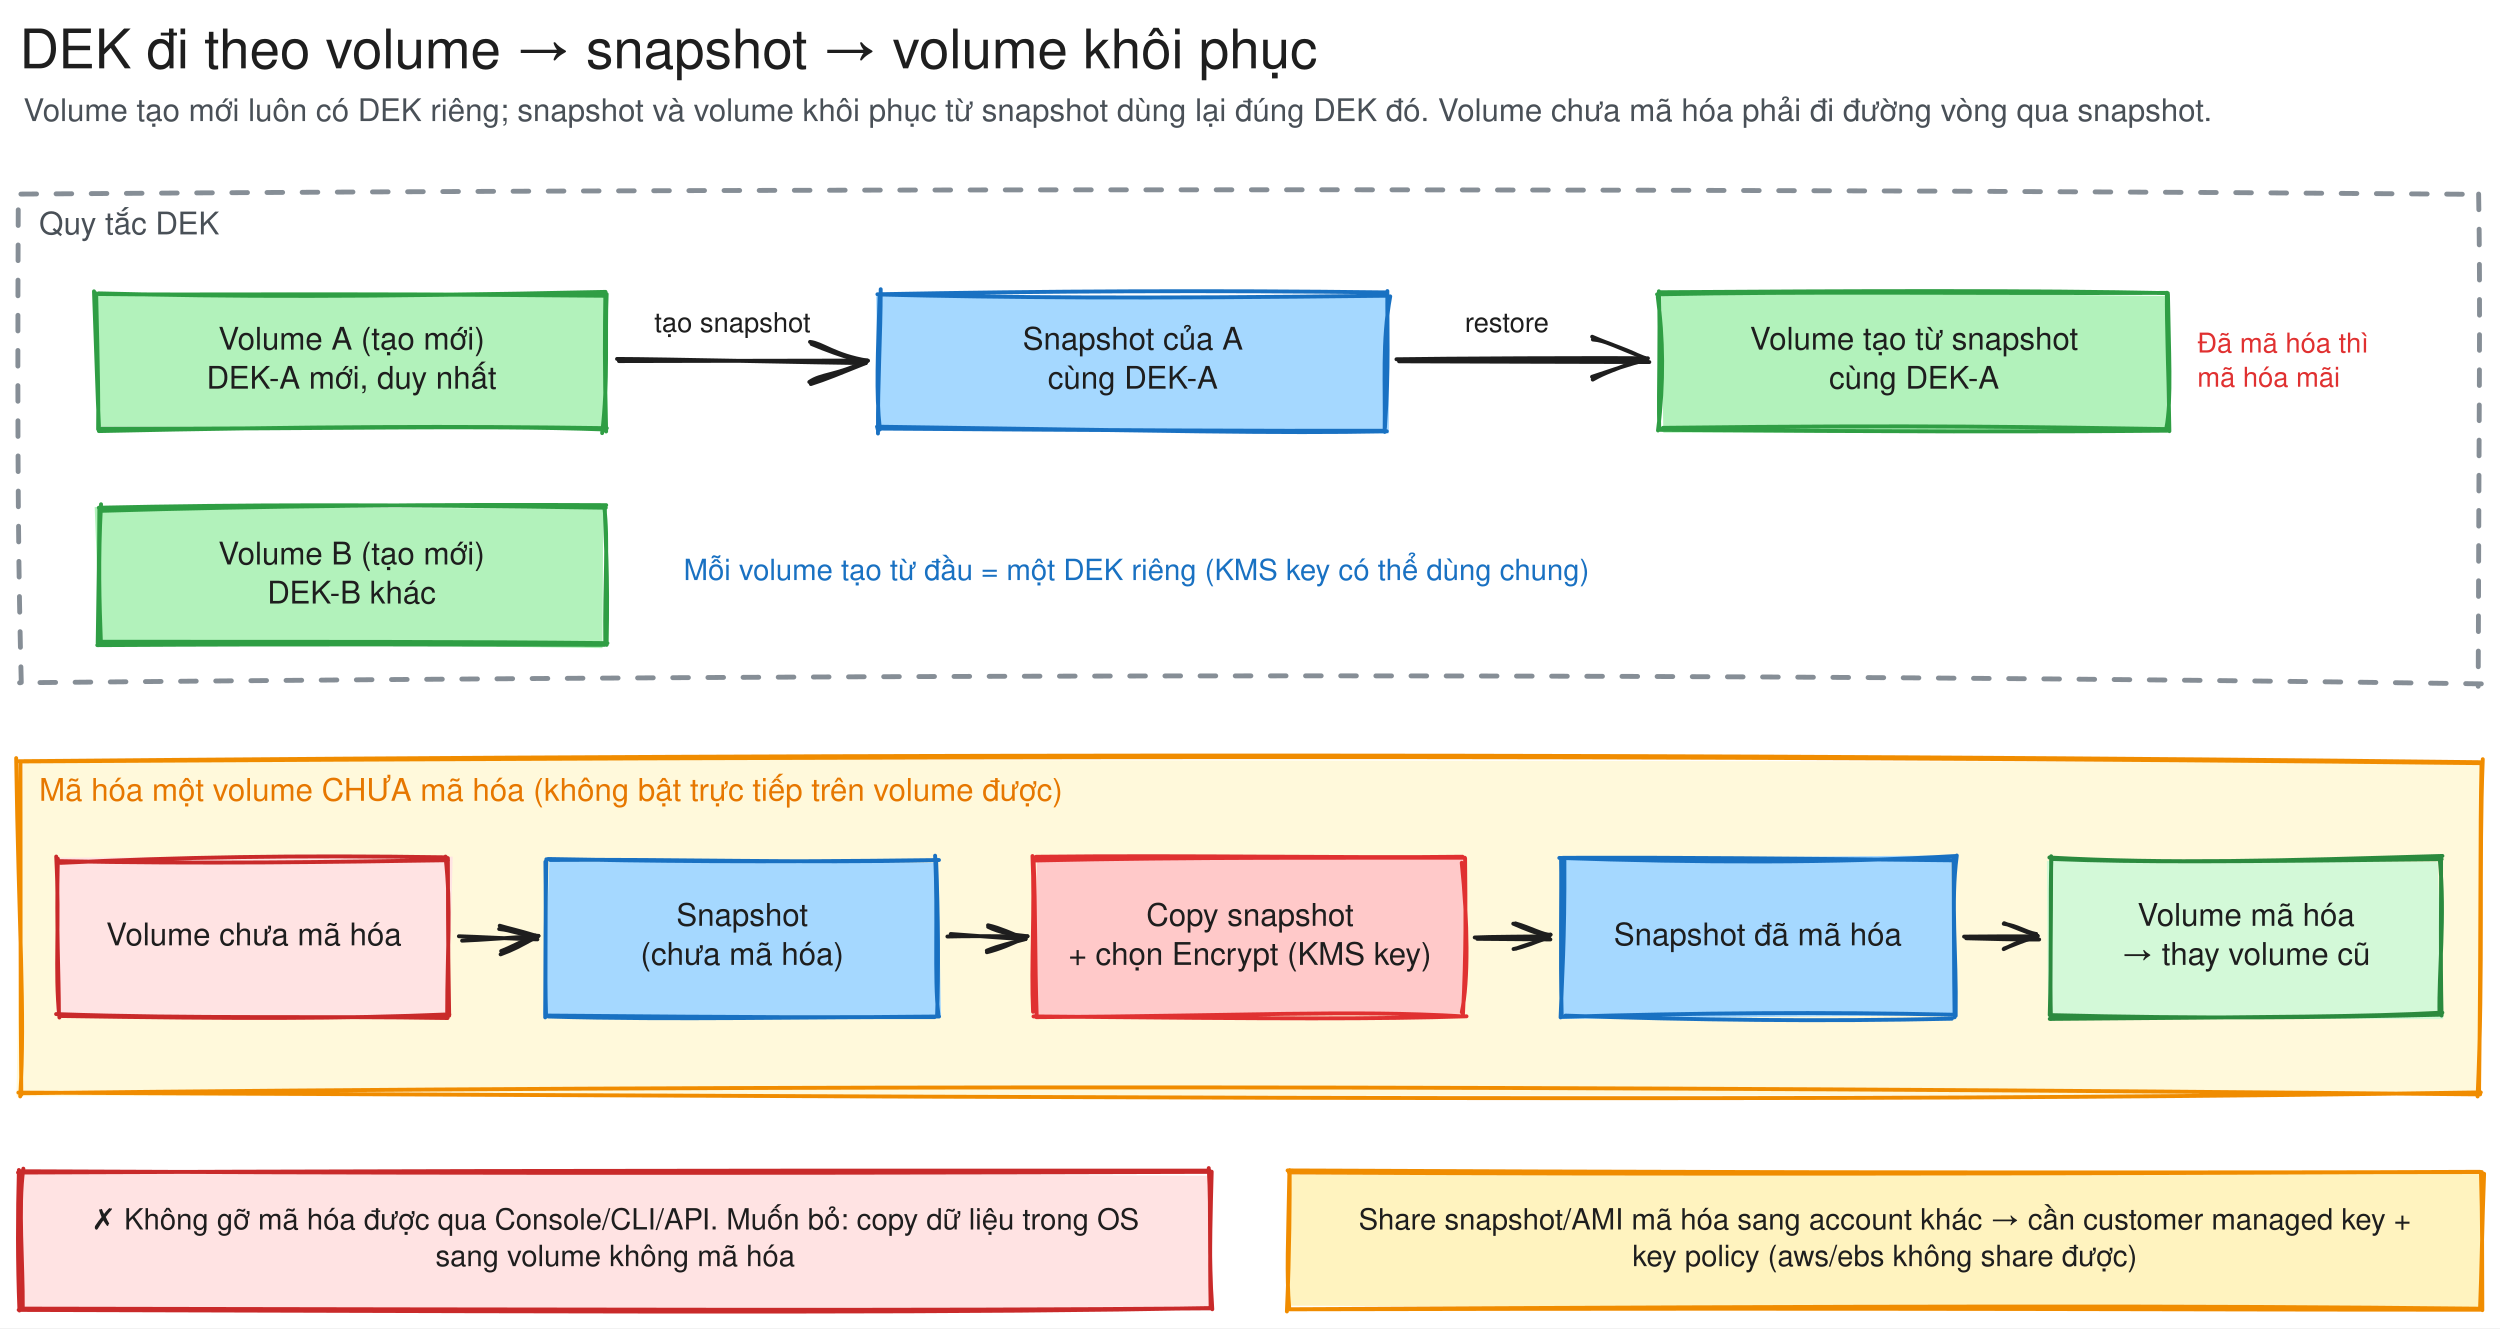
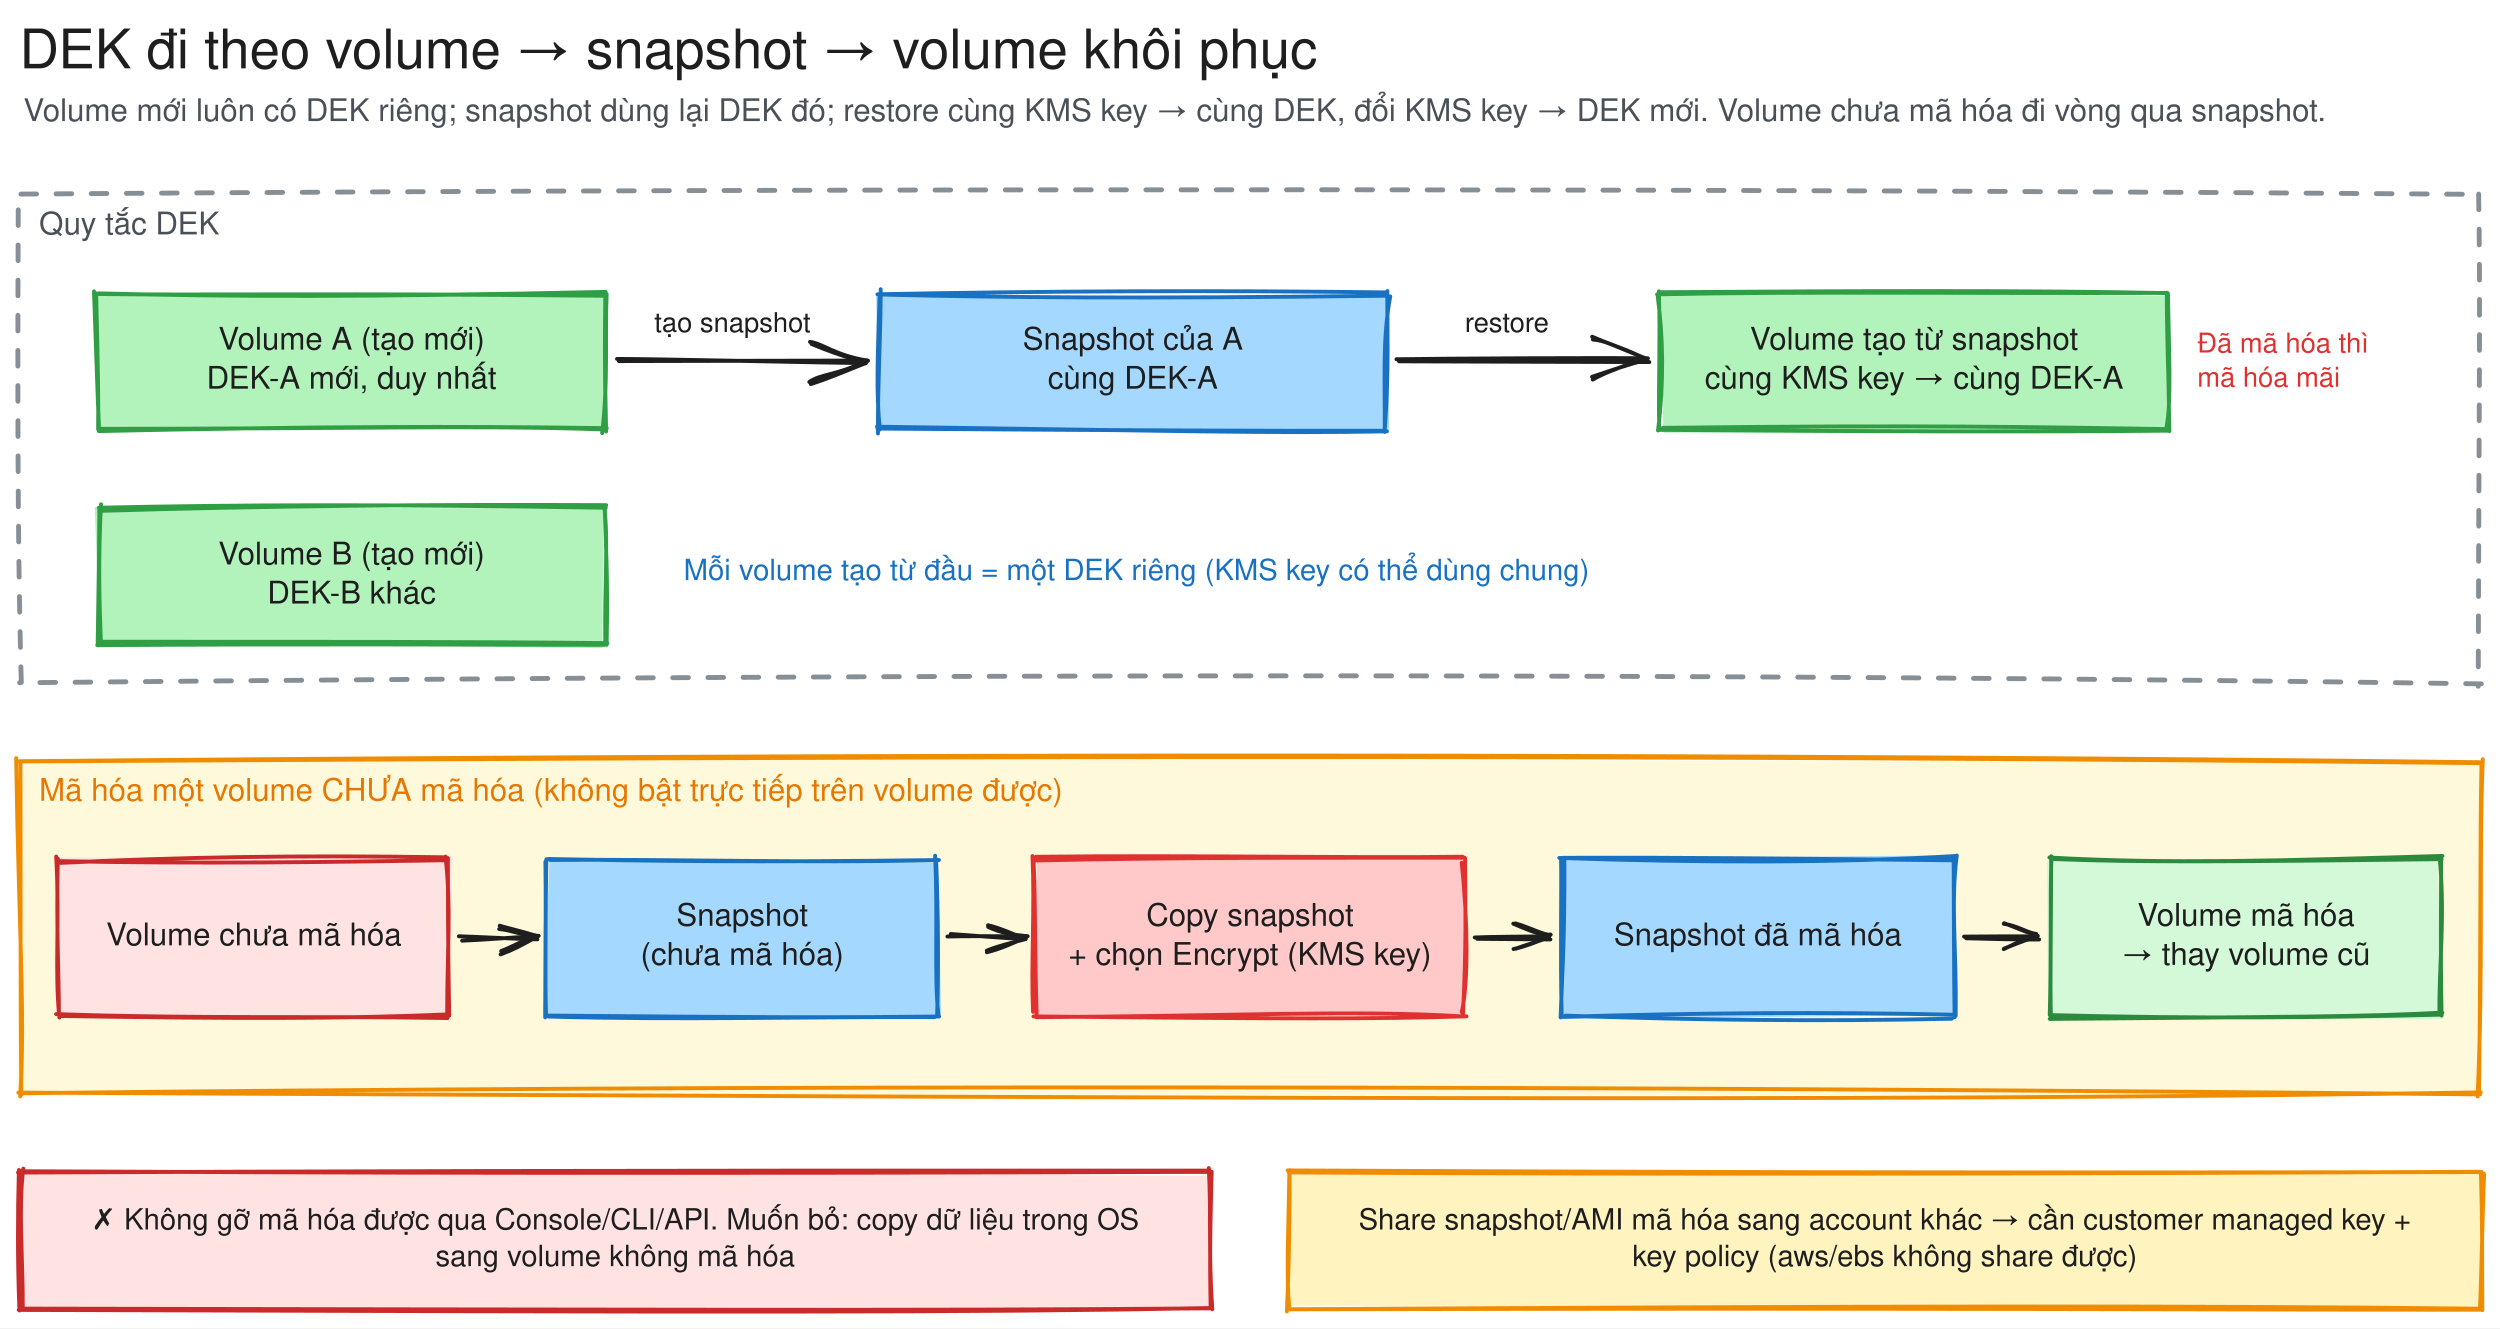
<svg xmlns="http://www.w3.org/2000/svg" version="1.1" viewBox="0 0 1280 680" width="1280" height="680">
  <defs>
    <style>
      @font-face {
        font-family: "Virgil";
        src: url("https://excalidraw.com/Virgil.woff2");
      }
      @font-face {
        font-family: "Cascadia";
        src: url("https://excalidraw.com/Cascadia.woff2");
      }
    </style>
  </defs>
  <rect x="0" y="0" width="1280" height="680" fill="#ffffff" />
  <g transform="translate(10 10) rotate(0 325.36 17.5)">
    <text x="0" y="25" font-family="Helvetica, Segoe UI Emoji" font-size="28px" fill="#1e1e1e" text-anchor="start" style="white-space: pre;" direction="ltr">DEK đi theo volume → snapshot → volume khôi phục</text>
  </g>
-   <g transform="translate(12 48) rotate(0 565.6 10)">
-     <text x="0" y="14" font-family="Helvetica, Segoe UI Emoji" font-size="16px" fill="#495057" text-anchor="start" style="white-space: pre;" direction="ltr">Volume tạo mới luôn có DEK riêng; snapshot và volume khôi phục từ snapshot dùng lại đúng DEK đó. Volume chưa mã hóa phải đi đường vòng qua snapshot.</text>
+   <g transform="translate(12 48) rotate(0 580.89 10)">
+     <text x="0" y="14" font-family="Helvetica, Segoe UI Emoji" font-size="16px" fill="#495057" text-anchor="start" style="white-space: pre;" direction="ltr">Volume mới luôn có DEK riêng; snapshot dùng lại DEK đó; restore cùng KMS key → cùng DEK, đổi KMS key → DEK mới. Volume chưa mã hóa đi vòng qua snapshot.</text>
  </g>
  <g stroke-linecap="round" transform="translate(10 100) rotate(0 630 125)">
    <path d="M0.71 -0.63 C464.02 -4.03, 927.83 -3.16, 1259.82 -0.49 M1259.06 -0.64 C1260.05 53.29, 1259.2 108, 1258.84 251.37 M1260.43 250.13 C873.93 244.63, 488.1 244.88, 0.03 249.57 M0.89 249.42 C-0.4 198.59, -1.29 144.02, -0.63 -0.91" stroke="#868e96" stroke-width="2.5" fill="none" stroke-dasharray="8 10" />
  </g>
  <g transform="translate(20 106) rotate(0 46.16 10)">
    <text x="0" y="14" font-family="Helvetica, Segoe UI Emoji" font-size="16px" fill="#495057" text-anchor="start" style="white-space: pre;" direction="ltr">Quy tắc DEK</text>
  </g>
  <g stroke-linecap="round" transform="translate(10 390) rotate(0 630 85)">
    <path d="M1.95 -1.47 L1261.28 0.22 L1258.35 170.64 L-1.61 171.29" stroke="none" stroke-width="0" fill="#fff9db" />
    <path d="M-0.01 -0.13 C427.89 -2.65, 854.19 -3.87, 1259.86 0.74 M-0.29 -0.25 C445.43 -4.32, 890.94 -4.1, 1259.74 0.25 M1261.18 -1.29 C1259.1 51.52, 1261.55 105.44, 1258.53 171.39 M1260.54 0.46 C1259.69 38.47, 1260.34 77.1, 1259.27 170.03 M1260.17 169.3 C990.66 173.52, 720.41 172.97, -0.59 169.41 M1259.82 170.33 C811.93 165.85, 363.66 165.48, 0.09 169.75 M0.35 171.37 C3.01 128.17, -0.48 84.64, -1.72 -1.85 M0.9 170.54 C0.45 120.42, 0.54 71.95, 0.5 0.21" stroke="#f08c00" stroke-width="2" fill="none" />
  </g>
  <g transform="translate(20 396) rotate(0 269.44 10)">
    <text x="0" y="14" font-family="Helvetica, Segoe UI Emoji" font-size="16px" fill="#e67700" text-anchor="start" style="white-space: pre;" direction="ltr">Mã hóa một volume CHƯA mã hóa (không bật trực tiếp trên volume được)</text>
  </g>
  <g stroke-linecap="round" transform="translate(50 150) rotate(0 130 35)">
    <path d="M-0.03 0.23 L260.65 -0.53 L261.07 69.58 L0.51 68.26" stroke="none" stroke-width="0" fill="#b2f2bb" />
    <path d="M-1.13 0.52 C53.74 1.26, 107.2 0, 260.48 1.44 M0.5 0.2 C68.39 1.94, 134.87 2.19, 260.03 -0.56 M260.61 0.57 C259.73 20.62, 261.44 45.34, 258.3 71.76 M259.94 0.23 C259.69 19.4, 259.43 38.38, 260.34 70.92 M259.96 69.9 C192.43 67.46, 122.73 69.78, 1.07 69.44 M260.68 69.22 C184.5 68.12, 109.26 68.33, 0.63 70.72 M0.65 68.06 C-0.11 52.34, -0.57 34.01, -1.88 -0.84 M0.24 69.79 C0.44 55.86, 0.24 41.72, -0.77 0.2" stroke="#2f9e44" stroke-width="2" fill="none" />
  </g>
  <g transform="translate(103.04 165) rotate(0 76.96 20)">
    <text x="76.96" y="14" font-family="Helvetica, Segoe UI Emoji" font-size="16px" fill="#1e1e1e" text-anchor="middle" style="white-space: pre;" direction="ltr">Volume A (tạo mới)</text>
    <text x="76.96" y="34" font-family="Helvetica, Segoe UI Emoji" font-size="16px" fill="#1e1e1e" text-anchor="middle" style="white-space: pre;" direction="ltr">DEK-A mới, duy nhất</text>
  </g>
  <g stroke-linecap="round" transform="translate(450 150) rotate(0 130 35)">
    <path d="M-1.4 1.72 L261.42 1.7 L261.08 71.85 L-0.21 70.1" stroke="none" stroke-width="0" fill="#a5d8ff" />
    <path d="M0.87 0.82 C65.9 2.35, 130.26 2.98, 259.76 1.42 M-0.76 0.67 C85.17 -1, 171.82 -1.39, 259.72 -0.29 M261.8 1.74 C257.57 24.64, 259.32 46.68, 258.94 71.16 M260.33 -0.99 C260.13 17.9, 261.24 37.62, 259.08 69.07 M260.04 70.82 C204.6 72, 146.24 70.51, -0.98 68.46 M259.42 70.55 C192.14 70.71, 125.39 70.31, -0.75 69.43 M-0.48 71.96 C-0.64 44.79, 0.93 21.79, 0.92 -1.91 M0.51 69.9 C-1.61 50.85, -0.5 31.03, 0.38 0.64" stroke="#1971c2" stroke-width="2" fill="none" />
  </g>
  <g transform="translate(522.88 165) rotate(0 57.12 20)">
    <text x="57.12" y="14" font-family="Helvetica, Segoe UI Emoji" font-size="16px" fill="#1e1e1e" text-anchor="middle" style="white-space: pre;" direction="ltr">Snapshot của A</text>
    <text x="57.12" y="34" font-family="Helvetica, Segoe UI Emoji" font-size="16px" fill="#1e1e1e" text-anchor="middle" style="white-space: pre;" direction="ltr">cùng DEK-A</text>
  </g>
  <g stroke-linecap="round" transform="translate(850 150) rotate(0 130 35)">
    <path d="M0.44 -0.93 L258.94 1.51 L259.48 71.15 L1.62 71.52" stroke="none" stroke-width="0" fill="#b2f2bb" />
    <path d="M-1.59 0.7 C74.96 -0.88, 153.24 0.3, 258.81 -0.03 M0.28 -0.38 C96.56 -1.04, 192.56 -1.43, 259.92 0.09 M259.99 0.64 C260.37 28.11, 261.93 55.69, 259.13 69.41 M259.45 -0.13 C259.3 16.37, 260.12 34.44, 260.72 70.76 M259.32 69.69 C195.31 68.71, 134.08 67.47, 1.44 69.06 M259.76 70.51 C192.03 71.14, 122.34 71.02, -0.48 70.09 M-1.11 70.41 C1.98 45.99, 1.5 22.61, -1.22 1.99 M-0.49 70.04 C-0.97 47.32, 0.18 23.16, -0.65 -0.87" stroke="#2f9e44" stroke-width="2" fill="none" />
  </g>
-   <g transform="translate(891.12 165) rotate(0 88.88 20)">
-     <text x="88.88" y="14" font-family="Helvetica, Segoe UI Emoji" font-size="16px" fill="#1e1e1e" text-anchor="middle" style="white-space: pre;" direction="ltr">Volume tạo từ snapshot</text>
-     <text x="88.88" y="34" font-family="Helvetica, Segoe UI Emoji" font-size="16px" fill="#1e1e1e" text-anchor="middle" style="white-space: pre;" direction="ltr">cùng DEK-A</text>
+   <g transform="translate(879 165) rotate(0 101 20)">
+     <text x="101" y="14" font-family="Helvetica, Segoe UI Emoji" font-size="16px" fill="#1e1e1e" text-anchor="middle" style="white-space: pre;" direction="ltr">Volume tạo từ snapshot</text>
+     <text x="101" y="34" font-family="Helvetica, Segoe UI Emoji" font-size="16px" fill="#1e1e1e" text-anchor="middle" style="white-space: pre;" direction="ltr">cùng KMS key → cùng DEK-A</text>
  </g>
  <g stroke-linecap="round" transform="translate(50 260) rotate(0 130 35)">
    <path d="M-1.52 -0.38 L258.86 0.41 L258.48 71.85 L1.04 68.4" stroke="none" stroke-width="0" fill="#b2f2bb" />
    <path d="M1.21 1.56 C85.8 -0.98, 170.82 -1.8, 260.38 -1.37 M0.59 -0.05 C73.42 -1.62, 145.7 -1.84, 260.15 -0.04 M259.36 -0.87 C261.54 17.49, 259.49 36.69, 259.89 69.43 M259.66 -0.57 C259.91 16.59, 261.4 31.78, 260.6 70.17 M261.01 69.28 C188.2 68.5, 117.04 68.62, 1.39 68.59 M259.57 70.16 C188.06 70.15, 115.4 69.6, -0.2 70.32 M1.67 69.19 C0.89 48.3, 0.19 27.05, 1.73 -1.82 M0.02 69.28 C0.22 49.59, 0.78 29.22, 0.87 0.38" stroke="#2f9e44" stroke-width="2" fill="none" />
  </g>
  <g transform="translate(110.16 275) rotate(0 69.84 20)">
    <text x="69.84" y="14" font-family="Helvetica, Segoe UI Emoji" font-size="16px" fill="#1e1e1e" text-anchor="middle" style="white-space: pre;" direction="ltr">Volume B (tạo mới)</text>
    <text x="69.84" y="34" font-family="Helvetica, Segoe UI Emoji" font-size="16px" fill="#1e1e1e" text-anchor="middle" style="white-space: pre;" direction="ltr">DEK-B khác</text>
  </g>
  <g stroke-linecap="round" transform="translate(30 440) rotate(0 100 40)">
    <path d="M-0.84 -0.89 L201.79 -1.41 L199.71 80.32 L-1.25 79.97" stroke="none" stroke-width="0" fill="#ffe3e3" />
    <path d="M0.99 1.79 C60.71 -1.1, 120.14 -2.26, 198.5 -1.06 M-0.31 0.88 C71.79 2.4, 143.21 1.32, 199.39 0.43 M198.09 -1.43 C201.09 24.59, 198.95 47.28, 198.96 78.09 M199.3 -0.65 C199.49 16.68, 199.13 33.55, 199.98 80.04 M199.14 81.24 C134.59 80.1, 69.21 81.73, -1.28 79.21 M200.08 79.35 C145.55 81.67, 92.09 81.62, 0.48 80.18 M0.42 80.98 C-2.12 56.61, 0.65 33.77, -1.22 -1.45 M0.16 79.04 C0.15 58.42, -1.22 36.85, -0.39 -0.35" stroke="#c92a2a" stroke-width="2" fill="none" />
  </g>
  <g transform="translate(55.52 470) rotate(0 74.48 10)">
    <text x="74.48" y="14" font-family="Helvetica, Segoe UI Emoji" font-size="16px" fill="#1e1e1e" text-anchor="middle" style="white-space: pre;" direction="ltr">Volume chưa mã hóa</text>
  </g>
  <g stroke-linecap="round" transform="translate(280 440) rotate(0 100 40)">
    <path d="M1.29 1.03 L200.25 1.79 L201.82 80.1 L-1.82 79.66" stroke="none" stroke-width="0" fill="#a5d8ff" />
    <path d="M1.67 0.31 C65.11 -0.2, 129.72 1.96, 198.99 0.42 M0.6 -0.2 C52.58 0.81, 105.21 1.59, 200.75 0.34 M198.77 -1.89 C200.3 28.44, 198.24 60.9, 200.44 79.43 M199.28 -0.04 C200.39 28.79, 200.56 57.72, 199.78 80.47 M198.59 80.75 C131.98 80.51, 66.13 82.4, 0.75 80.46 M200.8 80.45 C154.11 81.04, 107.4 80.92, -0.24 79.96 M-0.43 79.54 C-1.11 57.39, -0.3 34.9, -0.75 1.2 M-0.86 80.9 C-0.8 52.54, -0.67 23.95, -0.27 -0.05" stroke="#1971c2" stroke-width="2" fill="none" />
  </g>
  <g transform="translate(330 460) rotate(0 50 20)">
    <text x="50" y="14" font-family="Helvetica, Segoe UI Emoji" font-size="16px" fill="#1e1e1e" text-anchor="middle" style="white-space: pre;" direction="ltr">Snapshot</text>
    <text x="50" y="34" font-family="Helvetica, Segoe UI Emoji" font-size="16px" fill="#1e1e1e" text-anchor="middle" style="white-space: pre;" direction="ltr">(chưa mã hóa)</text>
  </g>
  <g stroke-linecap="round" transform="translate(530 440) rotate(0 110 40)">
    <path d="M0.92 -1.95 L219.22 -0.27 L219.42 79.1 L-0.68 80.49" stroke="none" stroke-width="0" fill="#ffc9c9" />
    <path d="M0.44 -1.34 C80.77 -2.25, 162.83 -0.58, 218.81 -1.36 M-0.56 0.58 C80.1 -1.26, 159.9 -0.76, 219.99 -0.84 M218.4 1.75 C221.53 31.38, 221.85 62.82, 218.43 78.27 M220.13 -0.56 C220.34 24.17, 220.7 46.91, 219.03 79.45 M219.58 80.41 C161.41 76.96, 105.66 80.24, 0.61 80.79 M220.86 80.35 C174.37 81.82, 129.5 81.67, -0.85 80.41 M-1.08 78.04 C-2.19 54.35, -0.11 25.08, -1.37 -1.71 M0.79 80.33 C-0.17 51.61, 0.22 24.61, -0.81 0.18" stroke="#e03131" stroke-width="2" fill="none" />
  </g>
  <g transform="translate(544.72 460) rotate(0 95.28 20)">
    <text x="95.28" y="14" font-family="Helvetica, Segoe UI Emoji" font-size="16px" fill="#1e1e1e" text-anchor="middle" style="white-space: pre;" direction="ltr">Copy snapshot</text>
    <text x="95.28" y="34" font-family="Helvetica, Segoe UI Emoji" font-size="16px" fill="#1e1e1e" text-anchor="middle" style="white-space: pre;" direction="ltr">+ chọn Encrypt (KMS key)</text>
  </g>
  <g stroke-linecap="round" transform="translate(800 440) rotate(0 100 40)">
    <path d="M0.22 -0.55 L198.9 -2 L200.61 79.67 L-0.9 81.76" stroke="none" stroke-width="0" fill="#a5d8ff" />
    <path d="M-1.64 -0.75 C68.63 1.71, 139.53 1.97, 201.53 -1.74 M0.26 -0.81 C59.22 -1.03, 118.02 -0.43, 200.41 0.49 M201.88 -1.98 C198.65 22.73, 201.8 46.02, 201.31 80.08 M200.16 -0.26 C200.48 26.67, 200.37 56.04, 200.76 80.86 M199.35 81.58 C132.85 83.08, 66.63 82.27, 1.51 79.99 M200.33 79.54 C134.2 78.03, 67.59 78.59, -0.72 80.66 M-0.98 80.9 C-0.35 61.61, 1.18 43.04, 0.97 -0.03 M-0.43 79.45 C-1.19 48.28, -0.42 16.6, -0.74 -0.43" stroke="#1971c2" stroke-width="2" fill="none" />
  </g>
  <g transform="translate(826.24 470) rotate(0 73.76 10)">
    <text x="73.76" y="14" font-family="Helvetica, Segoe UI Emoji" font-size="16px" fill="#1e1e1e" text-anchor="middle" style="white-space: pre;" direction="ltr">Snapshot đã mã hóa</text>
  </g>
  <g stroke-linecap="round" transform="translate(1050 440) rotate(0 100 40)">
    <path d="M-1.99 0.79 L198.06 1.36 L200.95 81.8 L-1.38 81.2" stroke="none" stroke-width="0" fill="#d3f9d8" />
    <path d="M-0.72 -0.96 C60.07 2.46, 117.65 0.69, 200.52 -1.77 M0.9 -0.19 C46.36 1.64, 93.59 1.11, 200.12 -0.08 M199.16 -0.12 C202 29.45, 198.54 57.59, 199.02 79.52 M199.83 0.92 C199.92 23.01, 199.41 45.03, 200.08 79.96 M200.49 78.46 C160.16 80.66, 120.47 80.61, -0.53 81.69 M200.15 79.51 C137.94 81.01, 75.82 81.67, -0.17 79.73 M0.07 81.77 C-0.45 60.14, 0.15 40.24, 0.2 -1.6 M-0.54 79.68 C0.41 49.56, -0.37 17.25, 0.28 0.66" stroke="#2b8a3e" stroke-width="2" fill="none" />
  </g>
  <g transform="translate(1087.44 460) rotate(0 62.56 20)">
    <text x="62.56" y="14" font-family="Helvetica, Segoe UI Emoji" font-size="16px" fill="#1e1e1e" text-anchor="middle" style="white-space: pre;" direction="ltr">Volume mã hóa</text>
    <text x="62.56" y="34" font-family="Helvetica, Segoe UI Emoji" font-size="16px" fill="#1e1e1e" text-anchor="middle" style="white-space: pre;" direction="ltr">→ thay volume cũ</text>
  </g>
  <g stroke-linecap="round" transform="translate(10 600) rotate(0 305 35)">
    <path d="M0.61 -0.38 L608.59 1.97 L611.55 68.98 L1.8 70.41" stroke="none" stroke-width="0" fill="#ffe3e3" />
    <path d="M-0.78 0.35 C140.7 -0.24, 282.69 -0.8, 609.32 -0.63 M-0.1 -0.33 C166.23 0.51, 332.28 0.9, 609.67 0 M608.88 -1.95 C610.26 21.56, 608.65 42.33, 610.69 70.34 M610.39 -0.08 C609.93 18.75, 609.21 37.51, 609.86 69.83 M610.5 69.69 C483.58 72.19, 357.2 71.79, -0.44 70.68 M610.4 69.87 C458.25 71.09, 306.45 70.53, 0.31 70.01 M1.66 70.23 C1.82 46.11, -0.76 18.51, 1.95 -1.65 M-0.05 70.98 C-1.05 45.93, -0.96 21.86, -0.33 -0.97" stroke="#c92a2a" stroke-width="2" fill="none" />
  </g>
  <g transform="translate(47.775 616.25) rotate(0 267.225 18.75)">
    <text x="267.225" y="13.25" font-family="Helvetica, Segoe UI Emoji" font-size="15px" fill="#1e1e1e" text-anchor="middle" style="white-space: pre;" direction="ltr">✗ Không gỡ mã hóa được qua Console/CLI/API. Muốn bỏ: copy dữ liệu trong OS</text>
    <text x="267.225" y="32" font-family="Helvetica, Segoe UI Emoji" font-size="15px" fill="#1e1e1e" text-anchor="middle" style="white-space: pre;" direction="ltr">sang volume không mã hóa</text>
  </g>
  <g stroke-linecap="round" transform="translate(660 600) rotate(0 305 35)">
    <path d="M-0.06 1.49 L610.02 0.98 L611.65 71.07 L-0.33 68.5" stroke="none" stroke-width="0" fill="#fff3bf" />
    <path d="M-0.75 -0.74 C168.7 0.03, 338.33 0.62, 610.68 0.09 M-0.1 0.32 C195.69 1.32, 391.34 0.98, 609.7 -0.04 M611.86 0.96 C610.9 24.95, 610.56 51.92, 609.78 70.08 M610.24 0.56 C610.99 23.3, 610.85 47.86, 610.95 70.81 M610.11 70.56 C468.88 70.69, 328.26 69.54, -0.22 70.37 M609.69 70.05 C460.8 68.38, 310.9 68.67, 0.26 70.33 M-1.11 71.47 C0.3 41.06, 0.35 12.33, 0.32 -0.92 M0.09 69.85 C-1.4 52.51, -0.49 36.48, 0.18 -0.53" stroke="#f08c00" stroke-width="2" fill="none" />
  </g>
  <g transform="translate(691.775 616.25) rotate(0 273.225 18.75)">
    <text x="273.225" y="13.25" font-family="Helvetica, Segoe UI Emoji" font-size="15px" fill="#1e1e1e" text-anchor="middle" style="white-space: pre;" direction="ltr">Share snapshot/AMI mã hóa sang account khác → cần customer managed key +</text>
    <text x="273.225" y="32" font-family="Helvetica, Segoe UI Emoji" font-size="15px" fill="#1e1e1e" text-anchor="middle" style="white-space: pre;" direction="ltr">key policy (aws/ebs không share được)</text>
  </g>
  <g stroke-linecap="round">
    <g transform="translate(316 185) rotate(0 64 0)">
      <path d="M0.9 -0.12 C22.34 -0.24, 106.92 -0.3, 127.92 -0.39 M-0.08 -1.23 C21.26 -1.21, 105.38 0.69, 126.92 0.94" stroke="#1e1e1e" stroke-width="2" fill="none" />
    </g>
    <g transform="translate(316 185) rotate(0 64 0)">
      <path d="M98.36 10.57 C104.66 6.28, 110.94 7.61, 128.33 -0.32 M99.16 11.64 C106.82 9.23, 113.71 6.32, 127.3 0.87" stroke="#1e1e1e" stroke-width="2" fill="none" />
    </g>
    <g transform="translate(316 185) rotate(0 64 0)">
      <path d="M98.72 -9.95 C104.99 -9.33, 111.19 -3.1, 128.33 -0.32 M99.52 -8.88 C106.93 -5.8, 113.72 -3.23, 127.3 0.87" stroke="#1e1e1e" stroke-width="2" fill="none" />
    </g>
  </g>
  <g stroke-linecap="round">
    <g transform="translate(716 185) rotate(0 64 0)">
      <path d="M0.3 -0.01 C21.9 0.01, 107.24 0.42, 128.45 0.38 M-1.01 -1.06 C20.57 -1.43, 106.48 -1.88, 127.73 -1.54" stroke="#1e1e1e" stroke-width="2" fill="none" />
    </g>
    <g transform="translate(716 185) rotate(0 64 0)">
      <path d="M99.49 9.36 C105.86 5.66, 110.62 4.41, 125.92 -1.78 M99.12 7.92 C108.31 4.96, 118.9 1, 127.18 -0.73" stroke="#1e1e1e" stroke-width="2" fill="none" />
    </g>
    <g transform="translate(716 185) rotate(0 64 0)">
      <path d="M99.56 -11.16 C105.96 -10.69, 110.7 -7.76, 125.92 -1.78 M99.19 -12.6 C108.34 -8.56, 118.91 -5.53, 127.18 -0.73" stroke="#1e1e1e" stroke-width="2" fill="none" />
    </g>
  </g>
  <g stroke-linecap="round">
    <g transform="translate(236 480) rotate(0 19 0)">
      <path d="M-1.05 -0.64 C5.58 -0.48, 32.53 0.94, 39.14 0.95 M0.6 1.63 C7.23 1.48, 32.53 -0.47, 38.79 -0.67" stroke="#1e1e1e" stroke-width="2" fill="none" />
    </g>
    <g transform="translate(236 480) rotate(0 19 0)">
      <path d="M20.31 8.64 C27.11 6.09, 28.93 5.07, 39.69 -0.83 M20.6 6.94 C25.34 5.16, 29.48 2.72, 38.08 -1" stroke="#1e1e1e" stroke-width="2" fill="none" />
    </g>
    <g transform="translate(236 480) rotate(0 19 0)">
      <path d="M19.57 -4.34 C26.55 -3.71, 28.55 -1.55, 39.69 -0.83 M19.86 -6.04 C24.73 -4.56, 29.06 -3.74, 38.08 -1" stroke="#1e1e1e" stroke-width="2" fill="none" />
    </g>
  </g>
  <g stroke-linecap="round">
    <g transform="translate(486 480) rotate(0 19 0)">
      <path d="M-0.93 -0.5 C5.49 -0.78, 32.12 -0.69, 38.77 -0.54 M0.79 -1.8 C7.09 -1.43, 31.91 0.7, 38.23 0.71" stroke="#1e1e1e" stroke-width="2" fill="none" />
    </g>
    <g transform="translate(486 480) rotate(0 19 0)">
      <path d="M19.29 7.55 C25 6.18, 32.31 3.31, 40.07 -0.63 M19.25 6.72 C25.57 4.07, 31.71 2.89, 39.09 0.79" stroke="#1e1e1e" stroke-width="2" fill="none" />
    </g>
    <g transform="translate(486 480) rotate(0 19 0)">
      <path d="M19.92 -5.44 C25.56 -2.63, 32.66 -1.32, 40.07 -0.63 M19.88 -6.27 C26.1 -4.87, 32.04 -2.01, 39.09 0.79" stroke="#1e1e1e" stroke-width="2" fill="none" />
    </g>
  </g>
  <g stroke-linecap="round">
    <g transform="translate(756 480) rotate(0 19 0)">
      <path d="M0.33 0.68 C6.45 0.7, 31.58 0.93, 37.79 1 M-0.95 -0.01 C4.89 -0.39, 30.47 -0.48, 36.74 -0.6" stroke="#1e1e1e" stroke-width="2" fill="none" />
    </g>
    <g transform="translate(756 480) rotate(0 19 0)">
      <path d="M20.03 5.77 C27.46 2.82, 34.57 1.78, 37.85 -1.46 M18.93 5.91 C25.06 4.61, 30.04 2.53, 37.04 -0.37" stroke="#1e1e1e" stroke-width="2" fill="none" />
    </g>
    <g transform="translate(756 480) rotate(0 19 0)">
      <path d="M19.89 -7.23 C27.47 -5.08, 34.63 -1.03, 37.85 -1.46 M18.79 -7.08 C25.04 -4.35, 30.07 -2.39, 37.04 -0.37" stroke="#1e1e1e" stroke-width="2" fill="none" />
    </g>
  </g>
  <g stroke-linecap="round">
    <g transform="translate(1006 480) rotate(0 19 0)">
      <path d="M0.69 0.39 C6.92 0.57, 31.94 1.24, 38.05 1.02 M-0.4 -0.45 C5.61 -0.58, 31.02 -0.63, 37.13 -0.57" stroke="#1e1e1e" stroke-width="2" fill="none" />
    </g>
    <g transform="translate(1006 480) rotate(0 19 0)">
      <path d="M19.88 5.96 C27.28 2.44, 30.61 0.75, 36.45 -1.8 M20.09 5.68 C25.63 3.43, 30.66 1.5, 37.22 -0.87" stroke="#1e1e1e" stroke-width="2" fill="none" />
    </g>
    <g transform="translate(1006 480) rotate(0 19 0)">
      <path d="M19.92 -7.03 C27.3 -5.9, 30.62 -2.93, 36.45 -1.8 M20.12 -7.32 C25.62 -5.31, 30.64 -2.99, 37.22 -0.87" stroke="#1e1e1e" stroke-width="2" fill="none" />
    </g>
  </g>
  <g transform="translate(335 158) rotate(0 42.77 8.75)">
    <text x="0" y="12" font-family="Helvetica, Segoe UI Emoji" font-size="14px" fill="#1e1e1e" text-anchor="start" style="white-space: pre;" direction="ltr">tạo snapshot</text>
  </g>
  <g transform="translate(750 158) rotate(0 25.97 8.75)">
    <text x="0" y="12" font-family="Helvetica, Segoe UI Emoji" font-size="14px" fill="#1e1e1e" text-anchor="start" style="white-space: pre;" direction="ltr">restore</text>
  </g>
  <g transform="translate(350 284) rotate(0 237.225 9.375)">
    <text x="0" y="13" font-family="Helvetica, Segoe UI Emoji" font-size="15px" fill="#1971c2" text-anchor="start" style="white-space: pre;" direction="ltr">Mỗi volume tạo từ đầu = một DEK riêng (KMS key có thể dùng chung)</text>
  </g>
  <g transform="translate(1125 168) rotate(0 44.38 17.5)">
    <text x="0" y="12.5" font-family="Helvetica, Segoe UI Emoji" font-size="14px" fill="#e03131" text-anchor="start" style="white-space: pre;" direction="ltr">Đã mã hóa thì</text>
    <text x="0" y="30" font-family="Helvetica, Segoe UI Emoji" font-size="14px" fill="#e03131" text-anchor="start" style="white-space: pre;" direction="ltr">mã hóa mãi</text>
  </g>
</svg>
